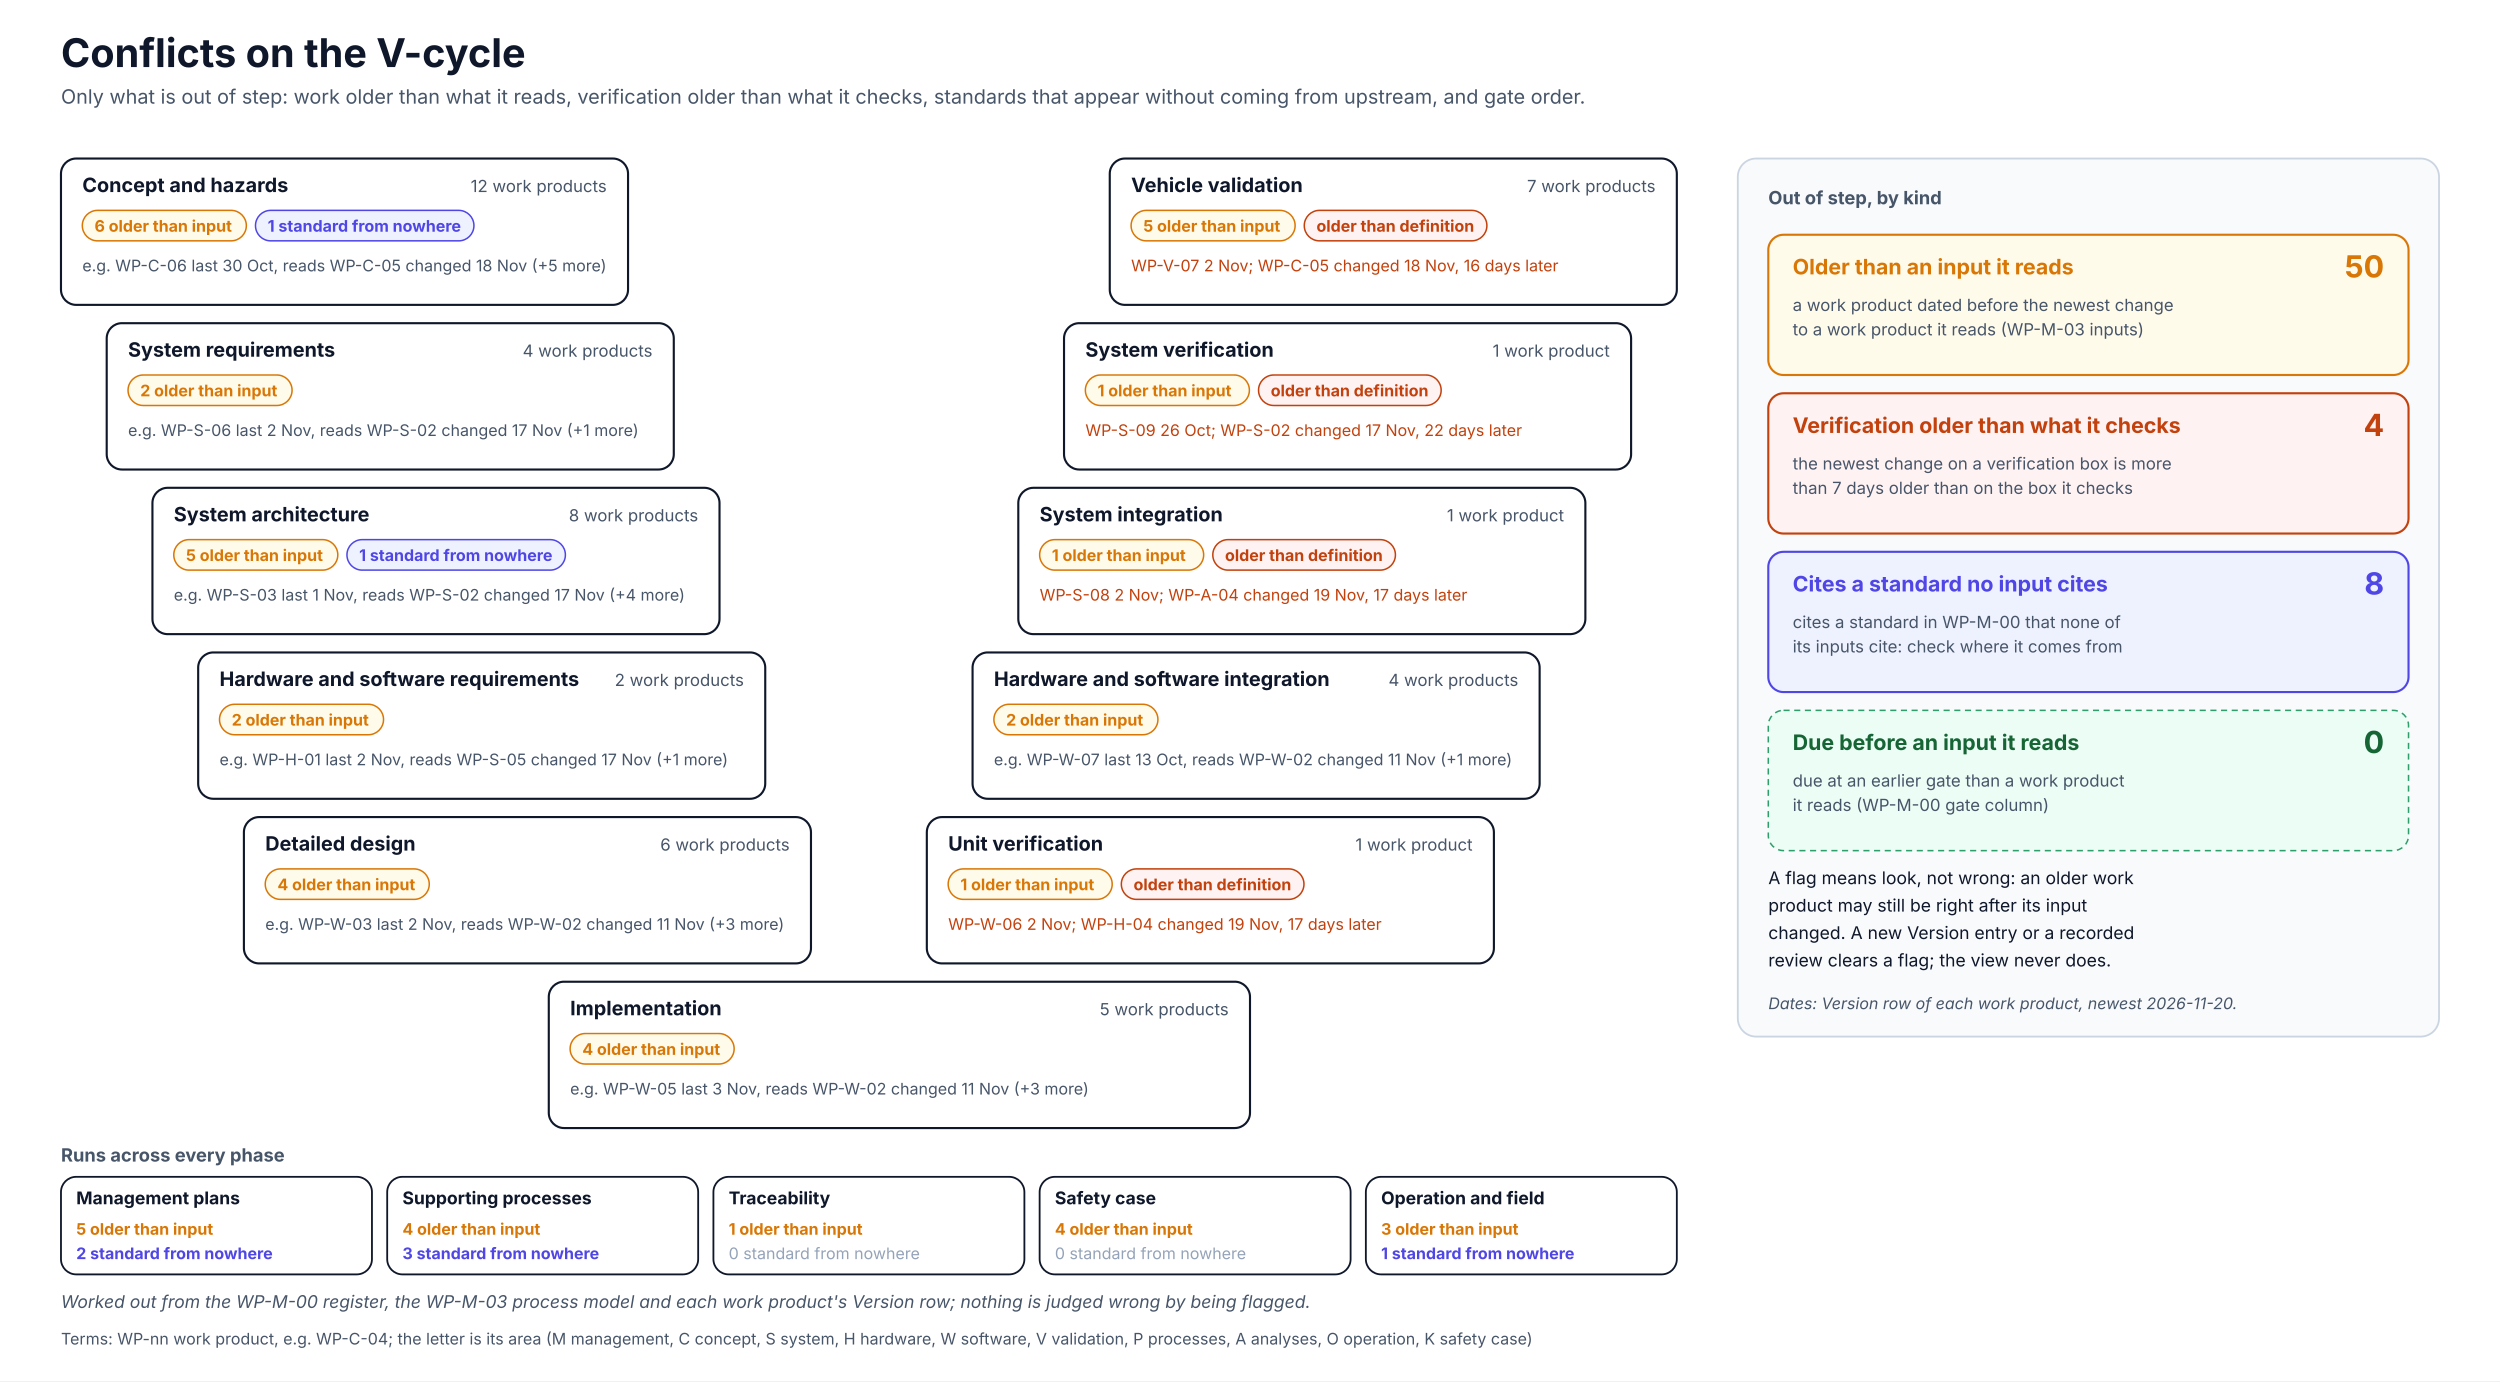
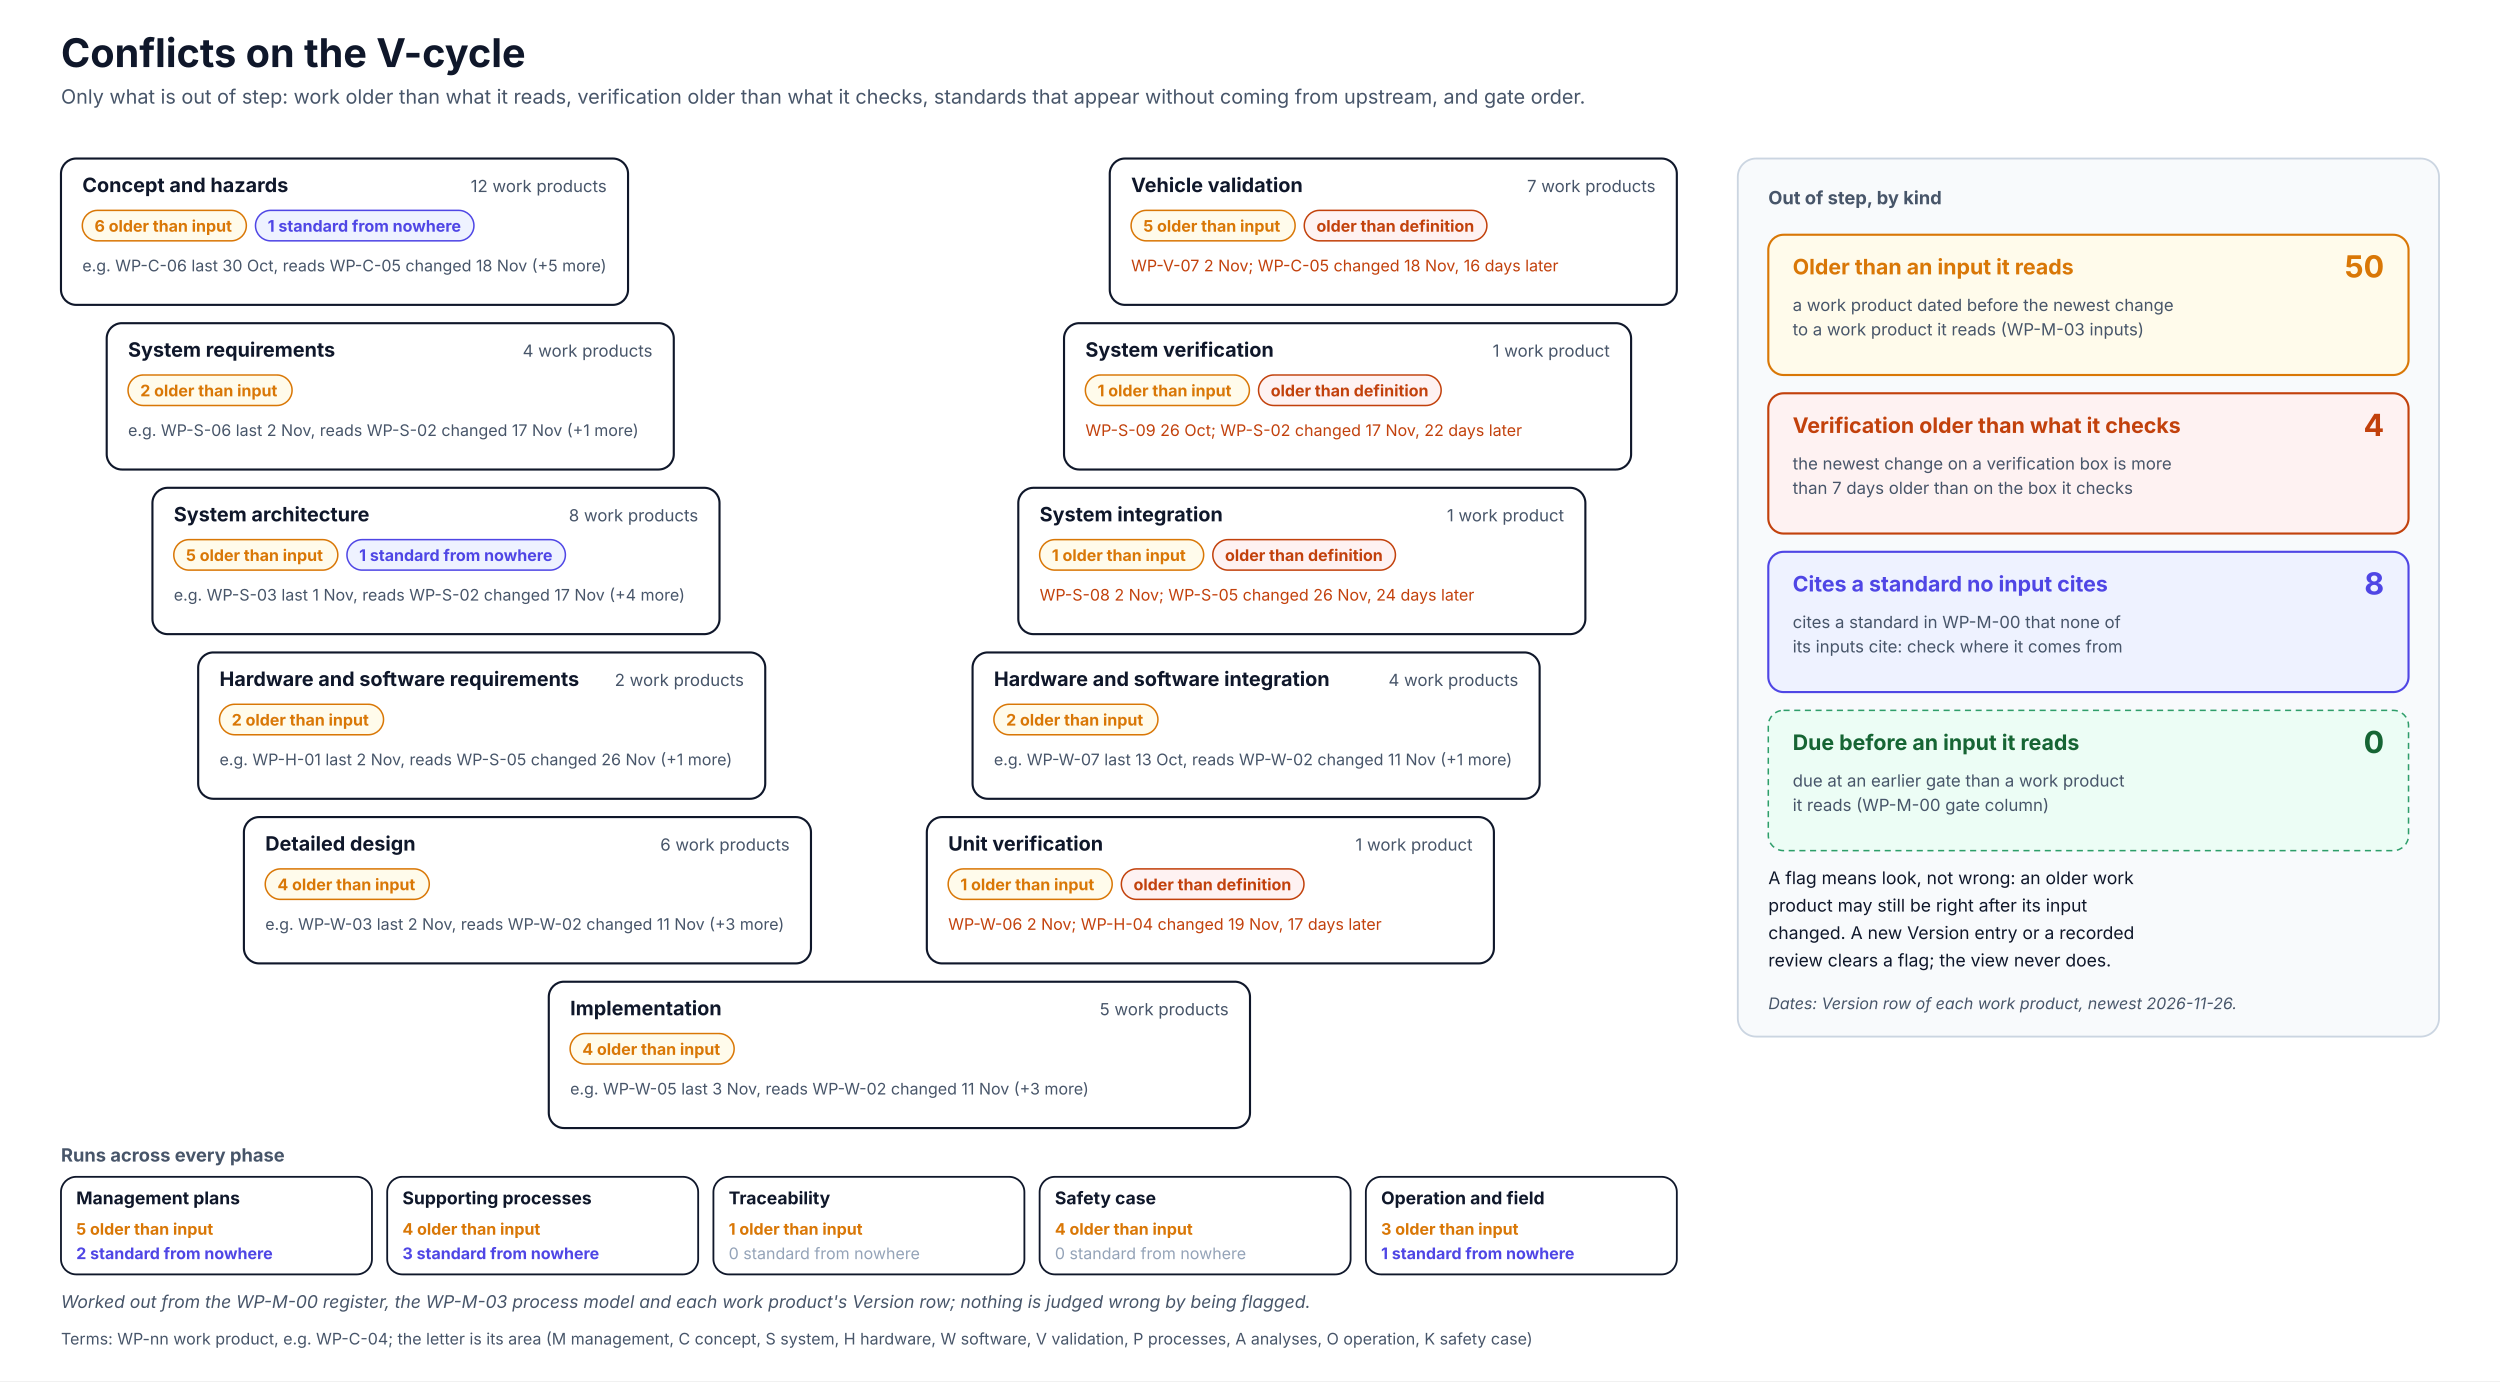
<svg xmlns="http://www.w3.org/2000/svg" width="1640" height="906" viewBox="0 0 1640 906" font-family="Inter, 'Segoe UI', Helvetica, Arial, sans-serif" role="img">
  <defs>
    <pattern id="hatch" patternUnits="userSpaceOnUse" width="6" height="6" patternTransform="rotate(45)">
      <rect width="6" height="6" fill="#F1F5F9" />
      <line x1="0" y1="0" x2="0" y2="6" stroke="#CBD5E1" stroke-width="2" />
    </pattern>
  </defs>
  <rect x="0" y="0" width="1640" height="906" rx="0" fill="#FFFFFF" stroke="none" stroke-width="0" />
  <text x="40" y="44" font-size="26" fill="#0F172A" font-weight="700">Conflicts on the V-cycle</text>
  <text x="40" y="68" font-size="13" fill="#475569">Only what is out of step: work older than what it reads, verification older than what it checks, standards that appear without coming from upstream, and gate order.</text>
  <rect x="40" y="104" width="372" height="96" rx="10" fill="#FFFFFF" stroke="#0F172A" stroke-width="1.4" />
  <text x="54" y="126" font-size="13" fill="#0F172A" font-weight="700">Concept and hazards</text>
  <text x="398" y="126" font-size="11" fill="#475569" text-anchor="end">12 work products</text>
  <rect x="54" y="138" width="107.6" height="20" rx="10" fill="#FFFBEB" stroke="#D97706" stroke-width="1" />
  <text x="62" y="152" font-size="10.5" fill="#D97706" font-weight="700">6 older than input</text>
  <rect x="167.6" y="138" width="143.3" height="20" rx="10" fill="#EEF2FF" stroke="#4F46E5" stroke-width="1" />
  <text x="175.6" y="152" font-size="10.5" fill="#4F46E5" font-weight="700">1 standard from nowhere</text>
  <g transform="translate(54.0,178.0)">
    <text x="0" y="0" font-size="10.5" fill="#475569">e.g. WP-C-06 last 30 Oct, reads WP-C-05 changed 18 Nov (+5 more)</text>
  </g>
  <rect x="728" y="104" width="372" height="96" rx="10" fill="#FFFFFF" stroke="#0F172A" stroke-width="1.4" />
  <text x="742" y="126" font-size="13" fill="#0F172A" font-weight="700">Vehicle validation</text>
  <text x="1086" y="126" font-size="11" fill="#475569" text-anchor="end">7 work products</text>
  <rect x="742" y="138" width="107.6" height="20" rx="10" fill="#FFFBEB" stroke="#D97706" stroke-width="1" />
  <text x="750" y="152" font-size="10.5" fill="#D97706" font-weight="700">5 older than input</text>
  <rect x="855.6" y="138" width="119.8" height="20" rx="10" fill="#FEF2F2" stroke="#C2410C" stroke-width="1" />
  <text x="863.6" y="152" font-size="10.5" fill="#C2410C" font-weight="700">older than definition</text>
  <g transform="translate(742.0,178.0)">
    <text x="0" y="0" font-size="10.5" fill="#C2410C">WP-V-07 2 Nov; WP-C-05 changed 18 Nov, 16 days later</text>
  </g>
  <rect x="70" y="212" width="372" height="96" rx="10" fill="#FFFFFF" stroke="#0F172A" stroke-width="1.4" />
  <text x="84" y="234" font-size="13" fill="#0F172A" font-weight="700">System requirements</text>
  <text x="428" y="234" font-size="11" fill="#475569" text-anchor="end">4 work products</text>
  <rect x="84" y="246" width="107.6" height="20" rx="10" fill="#FFFBEB" stroke="#D97706" stroke-width="1" />
  <text x="92" y="260" font-size="10.5" fill="#D97706" font-weight="700">2 older than input</text>
  <g transform="translate(84.0,286.0)">
    <text x="0" y="0" font-size="10.5" fill="#475569">e.g. WP-S-06 last 2 Nov, reads WP-S-02 changed 17 Nov (+1 more)</text>
  </g>
  <rect x="698" y="212" width="372" height="96" rx="10" fill="#FFFFFF" stroke="#0F172A" stroke-width="1.4" />
  <text x="712" y="234" font-size="13" fill="#0F172A" font-weight="700">System verification</text>
  <text x="1056" y="234" font-size="11" fill="#475569" text-anchor="end">1 work product</text>
  <rect x="712" y="246" width="107.6" height="20" rx="10" fill="#FFFBEB" stroke="#D97706" stroke-width="1" />
  <text x="720" y="260" font-size="10.5" fill="#D97706" font-weight="700">1 older than input</text>
  <rect x="825.6" y="246" width="119.8" height="20" rx="10" fill="#FEF2F2" stroke="#C2410C" stroke-width="1" />
  <text x="833.6" y="260" font-size="10.5" fill="#C2410C" font-weight="700">older than definition</text>
  <g transform="translate(712.0,286.0)">
    <text x="0" y="0" font-size="10.5" fill="#C2410C">WP-S-09 26 Oct; WP-S-02 changed 17 Nov, 22 days later</text>
  </g>
  <rect x="100" y="320" width="372" height="96" rx="10" fill="#FFFFFF" stroke="#0F172A" stroke-width="1.4" />
  <text x="114" y="342" font-size="13" fill="#0F172A" font-weight="700">System architecture</text>
  <text x="458" y="342" font-size="11" fill="#475569" text-anchor="end">8 work products</text>
  <rect x="114" y="354" width="107.6" height="20" rx="10" fill="#FFFBEB" stroke="#D97706" stroke-width="1" />
  <text x="122" y="368" font-size="10.5" fill="#D97706" font-weight="700">5 older than input</text>
  <rect x="227.6" y="354" width="143.3" height="20" rx="10" fill="#EEF2FF" stroke="#4F46E5" stroke-width="1" />
  <text x="235.6" y="368" font-size="10.5" fill="#4F46E5" font-weight="700">1 standard from nowhere</text>
  <g transform="translate(114.0,394.0)">
    <text x="0" y="0" font-size="10.5" fill="#475569">e.g. WP-S-03 last 1 Nov, reads WP-S-02 changed 17 Nov (+4 more)</text>
  </g>
  <rect x="668" y="320" width="372" height="96" rx="10" fill="#FFFFFF" stroke="#0F172A" stroke-width="1.4" />
  <text x="682" y="342" font-size="13" fill="#0F172A" font-weight="700">System integration</text>
  <text x="1026" y="342" font-size="11" fill="#475569" text-anchor="end">1 work product</text>
  <rect x="682" y="354" width="107.6" height="20" rx="10" fill="#FFFBEB" stroke="#D97706" stroke-width="1" />
  <text x="690" y="368" font-size="10.5" fill="#D97706" font-weight="700">1 older than input</text>
  <rect x="795.6" y="354" width="119.8" height="20" rx="10" fill="#FEF2F2" stroke="#C2410C" stroke-width="1" />
  <text x="803.6" y="368" font-size="10.5" fill="#C2410C" font-weight="700">older than definition</text>
  <g transform="translate(682.0,394.0)">
-     <text x="0" y="0" font-size="10.5" fill="#C2410C">WP-S-08 2 Nov; WP-A-04 changed 19 Nov, 17 days later</text>
+     <text x="0" y="0" font-size="10.5" fill="#C2410C">WP-S-08 2 Nov; WP-S-05 changed 26 Nov, 24 days later</text>
  </g>
  <rect x="130" y="428" width="372" height="96" rx="10" fill="#FFFFFF" stroke="#0F172A" stroke-width="1.4" />
  <text x="144" y="450" font-size="13" fill="#0F172A" font-weight="700">Hardware and software requirements</text>
  <text x="488" y="450" font-size="11" fill="#475569" text-anchor="end">2 work products</text>
  <rect x="144" y="462" width="107.6" height="20" rx="10" fill="#FFFBEB" stroke="#D97706" stroke-width="1" />
  <text x="152" y="476" font-size="10.5" fill="#D97706" font-weight="700">2 older than input</text>
  <g transform="translate(144.0,502.0)">
-     <text x="0" y="0" font-size="10.5" fill="#475569">e.g. WP-H-01 last 2 Nov, reads WP-S-05 changed 17 Nov (+1 more)</text>
+     <text x="0" y="0" font-size="10.5" fill="#475569">e.g. WP-H-01 last 2 Nov, reads WP-S-05 changed 26 Nov (+1 more)</text>
  </g>
  <rect x="638" y="428" width="372" height="96" rx="10" fill="#FFFFFF" stroke="#0F172A" stroke-width="1.4" />
  <text x="652" y="450" font-size="13" fill="#0F172A" font-weight="700">Hardware and software integration</text>
  <text x="996" y="450" font-size="11" fill="#475569" text-anchor="end">4 work products</text>
  <rect x="652" y="462" width="107.6" height="20" rx="10" fill="#FFFBEB" stroke="#D97706" stroke-width="1" />
  <text x="660" y="476" font-size="10.5" fill="#D97706" font-weight="700">2 older than input</text>
  <g transform="translate(652.0,502.0)">
    <text x="0" y="0" font-size="10.5" fill="#475569">e.g. WP-W-07 last 13 Oct, reads WP-W-02 changed 11 Nov (+1 more)</text>
  </g>
  <rect x="160" y="536" width="372" height="96" rx="10" fill="#FFFFFF" stroke="#0F172A" stroke-width="1.4" />
  <text x="174" y="558" font-size="13" fill="#0F172A" font-weight="700">Detailed design</text>
  <text x="518" y="558" font-size="11" fill="#475569" text-anchor="end">6 work products</text>
  <rect x="174" y="570" width="107.6" height="20" rx="10" fill="#FFFBEB" stroke="#D97706" stroke-width="1" />
  <text x="182" y="584" font-size="10.5" fill="#D97706" font-weight="700">4 older than input</text>
  <g transform="translate(174.0,610.0)">
    <text x="0" y="0" font-size="10.5" fill="#475569">e.g. WP-W-03 last 2 Nov, reads WP-W-02 changed 11 Nov (+3 more)</text>
  </g>
  <rect x="608" y="536" width="372" height="96" rx="10" fill="#FFFFFF" stroke="#0F172A" stroke-width="1.4" />
  <text x="622" y="558" font-size="13" fill="#0F172A" font-weight="700">Unit verification</text>
  <text x="966" y="558" font-size="11" fill="#475569" text-anchor="end">1 work product</text>
  <rect x="622" y="570" width="107.6" height="20" rx="10" fill="#FFFBEB" stroke="#D97706" stroke-width="1" />
  <text x="630" y="584" font-size="10.5" fill="#D97706" font-weight="700">1 older than input</text>
  <rect x="735.6" y="570" width="119.8" height="20" rx="10" fill="#FEF2F2" stroke="#C2410C" stroke-width="1" />
  <text x="743.6" y="584" font-size="10.5" fill="#C2410C" font-weight="700">older than definition</text>
  <g transform="translate(622.0,610.0)">
    <text x="0" y="0" font-size="10.5" fill="#C2410C">WP-W-06 2 Nov; WP-H-04 changed 19 Nov, 17 days later</text>
  </g>
  <rect x="360" y="644" width="460" height="96" rx="10" fill="#FFFFFF" stroke="#0F172A" stroke-width="1.4" />
  <text x="374" y="666" font-size="13" fill="#0F172A" font-weight="700">Implementation</text>
  <text x="806" y="666" font-size="11" fill="#475569" text-anchor="end">5 work products</text>
  <rect x="374" y="678" width="107.6" height="20" rx="10" fill="#FFFBEB" stroke="#D97706" stroke-width="1" />
  <text x="382" y="692" font-size="10.5" fill="#D97706" font-weight="700">4 older than input</text>
  <g transform="translate(374.0,718.0)">
    <text x="0" y="0" font-size="10.5" fill="#475569">e.g. WP-W-05 last 3 Nov, reads WP-W-02 changed 11 Nov (+3 more)</text>
  </g>
  <text x="40" y="762" font-size="12" fill="#475569" font-weight="700">Runs across every phase</text>
  <rect x="40" y="772" width="204" height="64" rx="10" fill="#FFFFFF" stroke="#0F172A" stroke-width="1.2" />
  <text x="50" y="790" font-size="11.5" fill="#0F172A" font-weight="700">Management plans</text>
  <text x="50" y="810" font-size="10.5" fill="#D97706" font-weight="700">5 older than input</text>
  <text x="50" y="826" font-size="10.5" fill="#4F46E5" font-weight="700">2 standard from nowhere</text>
  <rect x="254" y="772" width="204" height="64" rx="10" fill="#FFFFFF" stroke="#0F172A" stroke-width="1.2" />
  <text x="264" y="790" font-size="11.5" fill="#0F172A" font-weight="700">Supporting processes</text>
  <text x="264" y="810" font-size="10.5" fill="#D97706" font-weight="700">4 older than input</text>
  <text x="264" y="826" font-size="10.5" fill="#4F46E5" font-weight="700">3 standard from nowhere</text>
  <rect x="468" y="772" width="204" height="64" rx="10" fill="#FFFFFF" stroke="#0F172A" stroke-width="1.2" />
  <text x="478" y="790" font-size="11.5" fill="#0F172A" font-weight="700">Traceability</text>
  <text x="478" y="810" font-size="10.5" fill="#D97706" font-weight="700">1 older than input</text>
  <text x="478" y="826" font-size="10.5" fill="#94A3B8">0 standard from nowhere</text>
  <rect x="682" y="772" width="204" height="64" rx="10" fill="#FFFFFF" stroke="#0F172A" stroke-width="1.2" />
  <text x="692" y="790" font-size="11.5" fill="#0F172A" font-weight="700">Safety case</text>
  <text x="692" y="810" font-size="10.5" fill="#D97706" font-weight="700">4 older than input</text>
  <text x="692" y="826" font-size="10.5" fill="#94A3B8">0 standard from nowhere</text>
  <rect x="896" y="772" width="204" height="64" rx="10" fill="#FFFFFF" stroke="#0F172A" stroke-width="1.2" />
  <text x="906" y="790" font-size="11.5" fill="#0F172A" font-weight="700">Operation and field</text>
  <text x="906" y="810" font-size="10.5" fill="#D97706" font-weight="700">3 older than input</text>
  <text x="906" y="826" font-size="10.5" fill="#4F46E5" font-weight="700">1 standard from nowhere</text>
  <rect x="1140" y="104" width="460" height="576" rx="12" fill="#F8FAFC" stroke="#CBD5E1" stroke-width="1.2" />
  <text x="1160" y="134" font-size="12" fill="#475569" font-weight="700">Out of step, by kind</text>
  <rect x="1160" y="154" width="420" height="92" rx="10" fill="#FFFBEB" stroke="#D97706" stroke-width="1.4" />
  <text x="1176" y="180" font-size="14" fill="#D97706" font-weight="700">Older than an input it reads</text>
  <text x="1564" y="182" font-size="20" fill="#D97706" font-weight="700" text-anchor="end">50</text>
  <text x="1176" y="204" font-size="11" fill="#475569">a work product dated before the newest change</text>
  <text x="1176" y="220" font-size="11" fill="#475569">to a work product it reads (WP-M-03 inputs)</text>
  <rect x="1160" y="258" width="420" height="92" rx="10" fill="#FEF2F2" stroke="#C2410C" stroke-width="1.4" />
  <text x="1176" y="284" font-size="14" fill="#C2410C" font-weight="700">Verification older than what it checks</text>
  <text x="1564" y="286" font-size="20" fill="#C2410C" font-weight="700" text-anchor="end">4</text>
  <text x="1176" y="308" font-size="11" fill="#475569">the newest change on a verification box is more</text>
  <text x="1176" y="324" font-size="11" fill="#475569">than 7 days older than on the box it checks</text>
  <rect x="1160" y="362" width="420" height="92" rx="10" fill="#EEF2FF" stroke="#4F46E5" stroke-width="1.4" />
  <text x="1176" y="388" font-size="14" fill="#4F46E5" font-weight="700">Cites a standard no input cites</text>
  <text x="1564" y="390" font-size="20" fill="#4F46E5" font-weight="700" text-anchor="end">8</text>
  <text x="1176" y="412" font-size="11" fill="#475569">cites a standard in WP-M-00 that none of</text>
  <text x="1176" y="428" font-size="11" fill="#475569">its inputs cite: check where it comes from</text>
  <rect x="1160" y="466" width="420" height="92" rx="10" fill="#ECFDF5" stroke="#2E9E6A" stroke-width="1" stroke-dasharray="4 3" />
  <text x="1176" y="492" font-size="14" fill="#166534" font-weight="700">Due before an input it reads</text>
  <text x="1564" y="494" font-size="20" fill="#166534" font-weight="700" text-anchor="end">0</text>
  <text x="1176" y="516" font-size="11" fill="#475569">due at an earlier gate than a work product</text>
  <text x="1176" y="532" font-size="11" fill="#475569">it reads (WP-M-00 gate column)</text>
  <text x="1160" y="580" font-size="11.5" fill="#0F172A">A flag means look, not wrong: an older work</text>
  <text x="1160" y="598" font-size="11.5" fill="#0F172A">product may still be right after its input</text>
  <text x="1160" y="616" font-size="11.5" fill="#0F172A">changed. A new Version entry or a recorded</text>
  <text x="1160" y="634" font-size="11.5" fill="#0F172A">review clears a flag; the view never does.</text>
-   <text x="1160" y="662" font-size="10.5" fill="#475569" font-style="italic">Dates: Version row of each work product, newest 2026-11-20.</text>
+   <text x="1160" y="662" font-size="10.5" fill="#475569" font-style="italic">Dates: Version row of each work product, newest 2026-11-26.</text>
  <text x="40" y="858" font-size="11.5" fill="#475569" font-style="italic">Worked out from the WP-M-00 register, the WP-M-03 process model and each work product's Version row; nothing is judged wrong by being flagged.</text>
  <g class="terms">
    <text x="40" y="882" font-size="10.5" fill="#475569">Terms: WP-nn work product, e.g. WP-C-04; the letter is its area (M management, C concept, S system, H hardware, W software, V validation, P processes, A analyses, O operation, K safety case)</text>
  </g>
</svg>
